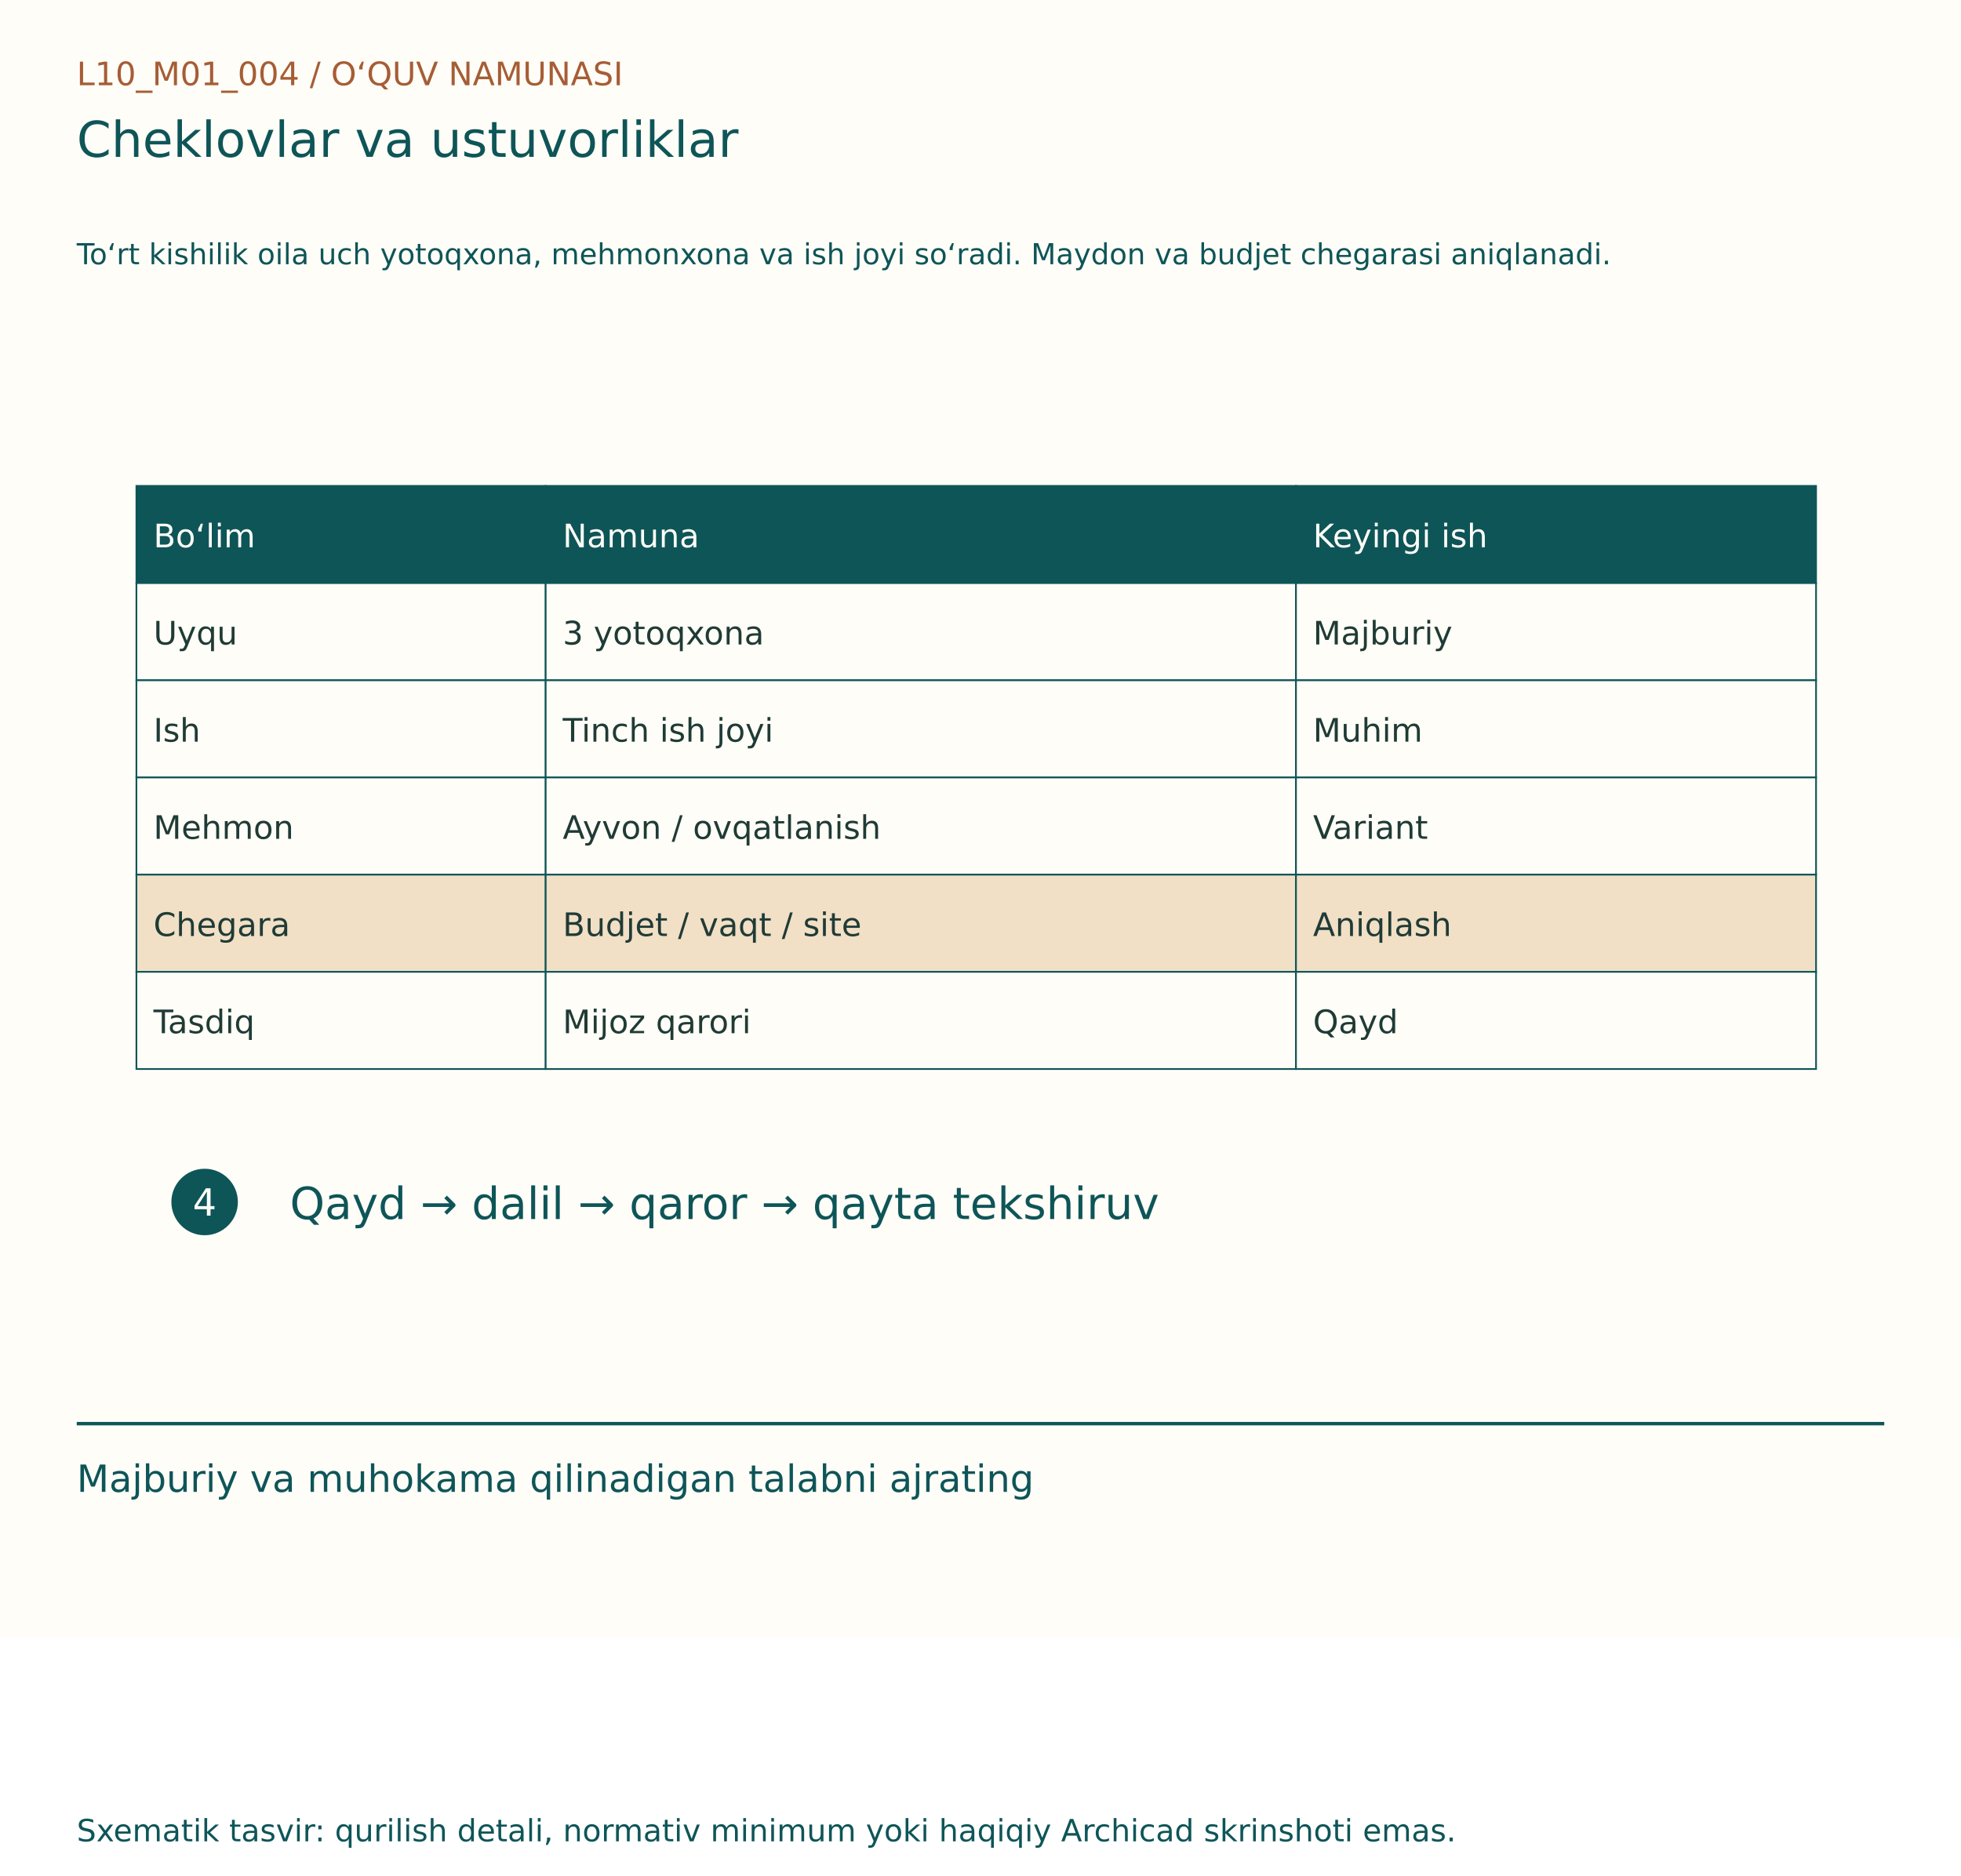
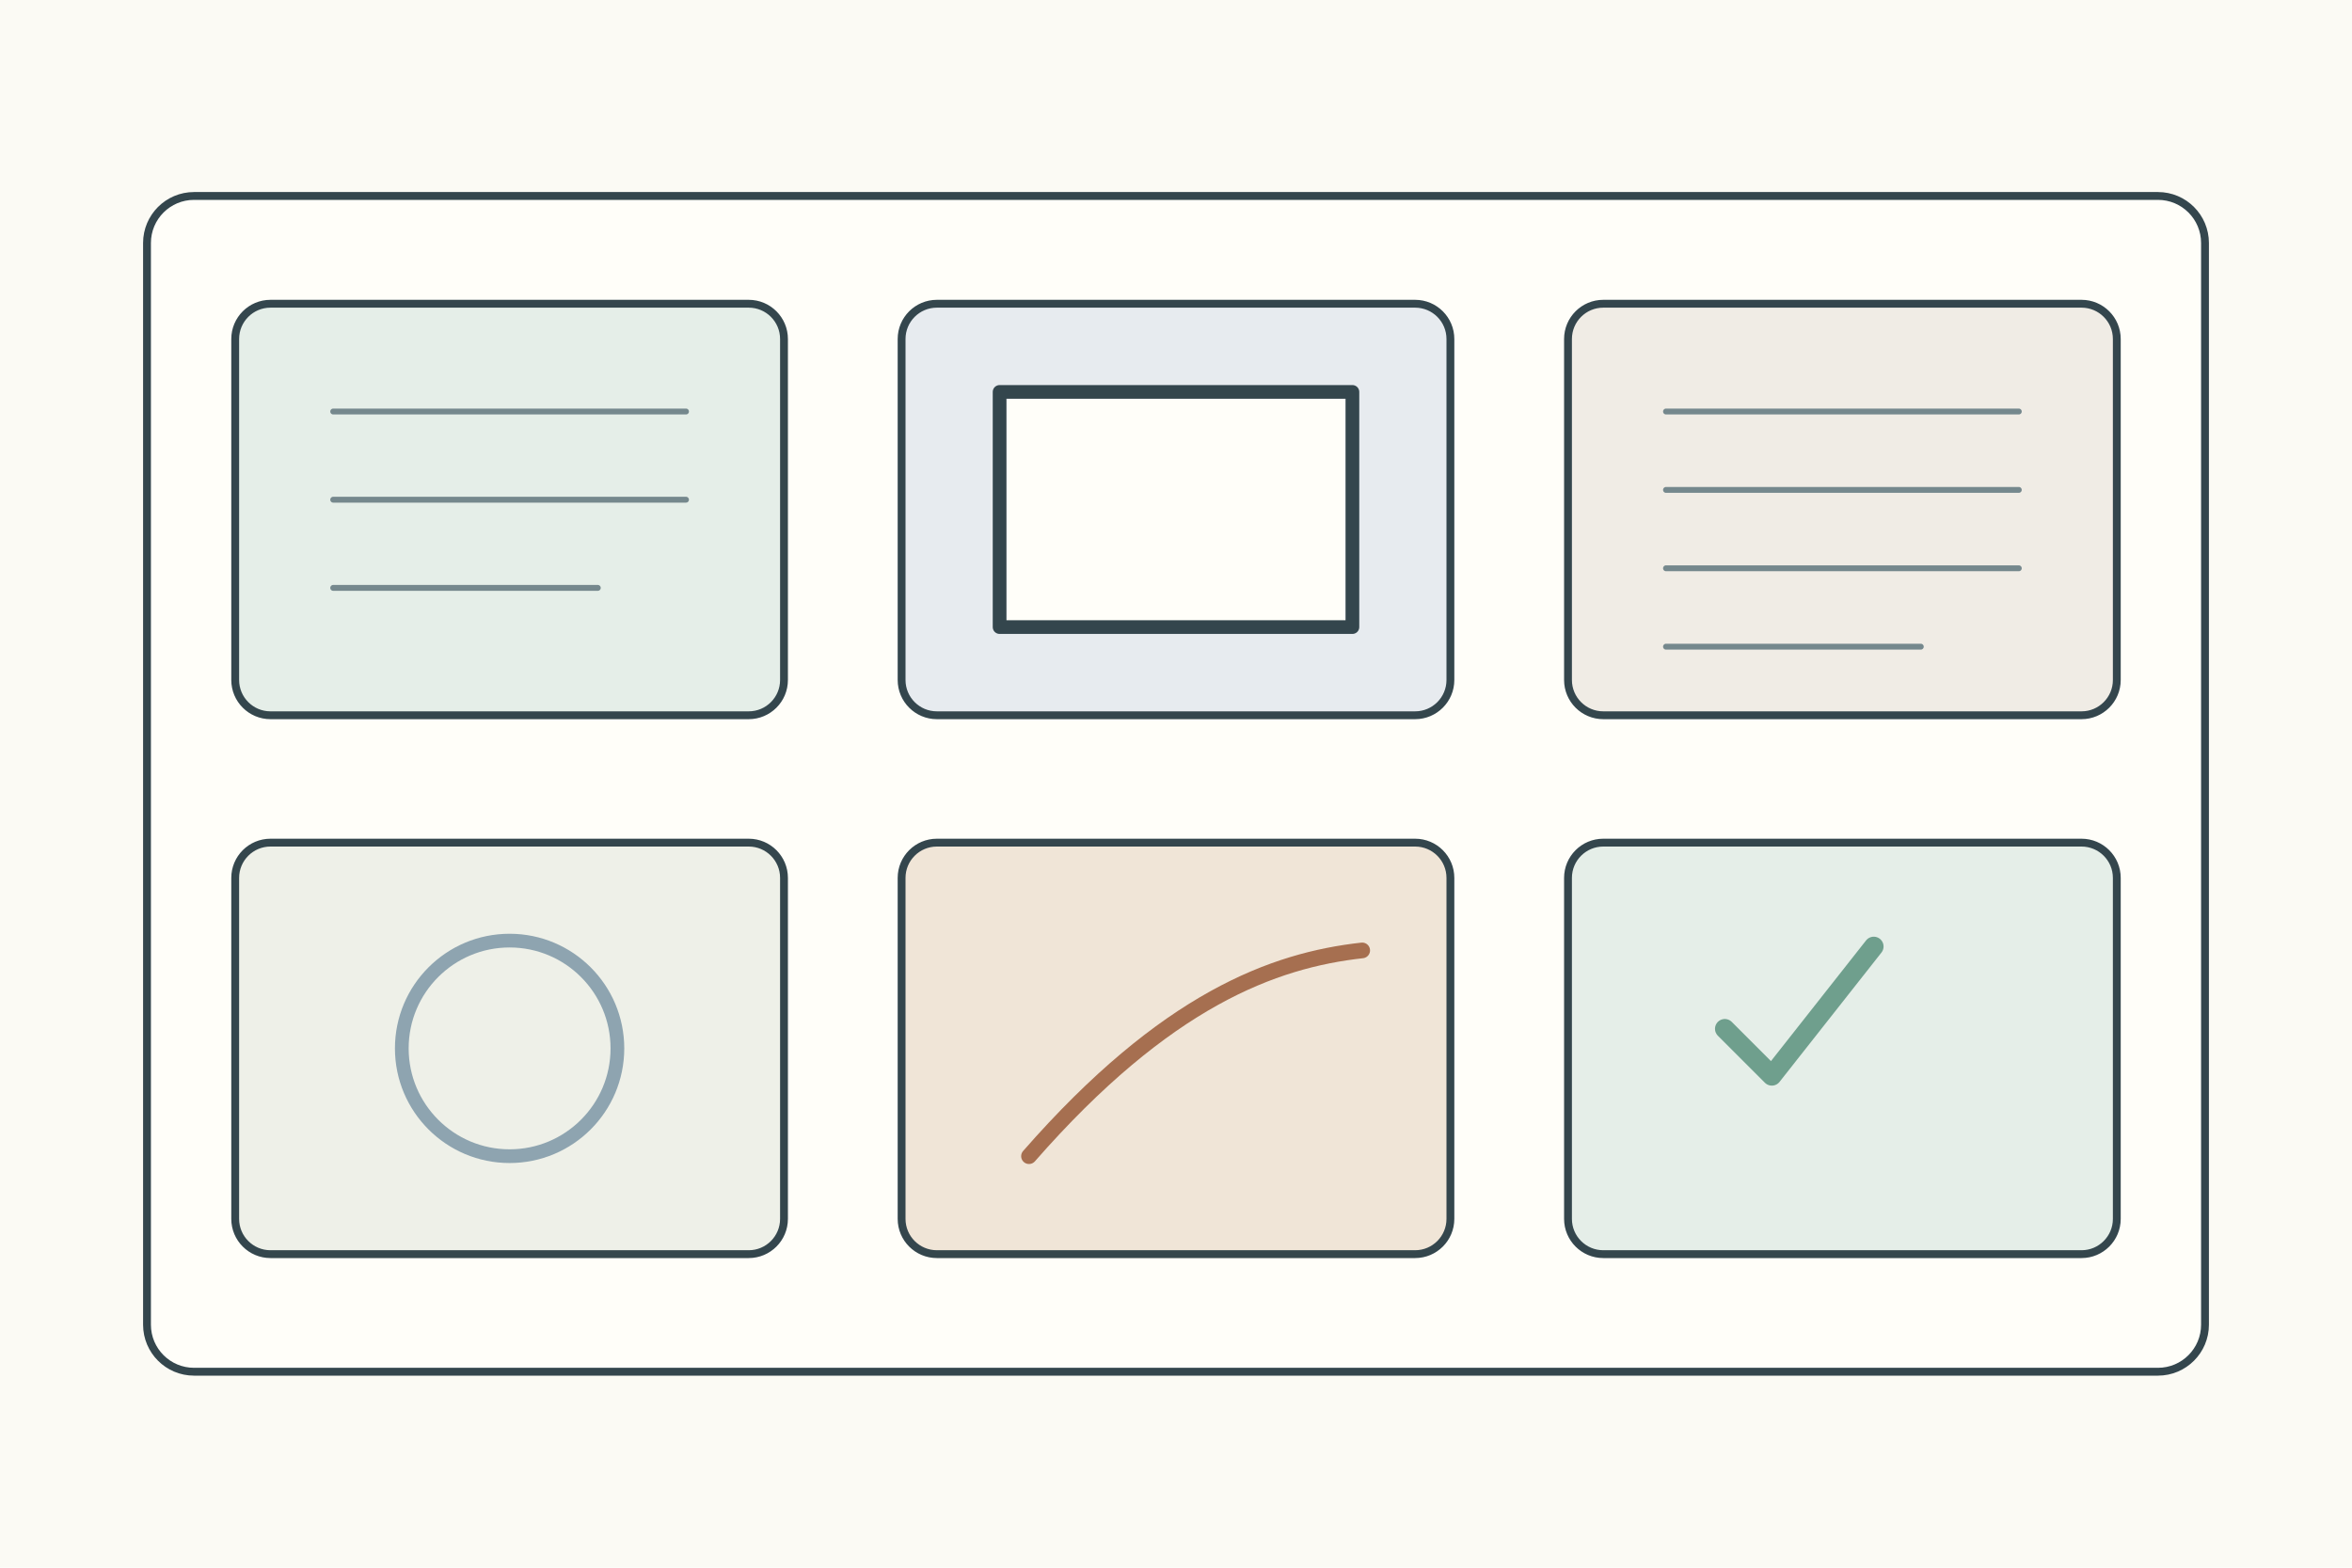
- <svg xmlns="http://www.w3.org/2000/svg" width="1150" height="1100" viewBox="0 0 1150 1100">
-   <rect width="1150" height="960" fill="#FFFDF7" />
-   <g font-family="DejaVu Sans, Segoe UI, sans-serif">
-     <text x="45" y="50" font-size="19" fill="#A65D35">L10_M01_004  /  O‘QUV NAMUNASI</text>
-     <text x="45" y="92" font-size="29" fill="#0E5558">Cheklovlar va ustuvorliklar</text>
-     <text x="45" y="155" font-size="17" fill="#0E5558">To‘rt kishilik oila uch yotoqxona, mehmonxona va ish joyi so‘radi. Maydon va budjet chegarasi aniqlanadi.</text>
-     <g transform="translate(0,80)">
-       <rect x="80" y="205" width="240" height="57" fill="#0E5558" stroke="#0E5558" stroke-width="1" />
-       <text x="90" y="241" font-size="19" fill="#FFFDF7">Bo‘lim</text>
-       <rect x="320" y="205" width="440" height="57" fill="#0E5558" stroke="#0E5558" stroke-width="1" />
-       <text x="330" y="241" font-size="19" fill="#FFFDF7">Namuna</text>
-       <rect x="760" y="205" width="305" height="57" fill="#0E5558" stroke="#0E5558" stroke-width="1" />
-       <text x="770" y="241" font-size="19" fill="#FFFDF7">Keyingi ish</text>
-       <rect x="80" y="262" width="240" height="57" fill="#FFFDF7" stroke="#0E5558" stroke-width="1" />
-       <text x="90" y="298" font-size="19" fill="#203B36">Uyqu</text>
-       <rect x="320" y="262" width="440" height="57" fill="#FFFDF7" stroke="#0E5558" stroke-width="1" />
-       <text x="330" y="298" font-size="19" fill="#203B36">3 yotoqxona</text>
-       <rect x="760" y="262" width="305" height="57" fill="#FFFDF7" stroke="#0E5558" stroke-width="1" />
-       <text x="770" y="298" font-size="19" fill="#203B36">Majburiy</text>
-       <rect x="80" y="319" width="240" height="57" fill="#FFFDF7" stroke="#0E5558" stroke-width="1" />
-       <text x="90" y="355" font-size="19" fill="#203B36">Ish</text>
-       <rect x="320" y="319" width="440" height="57" fill="#FFFDF7" stroke="#0E5558" stroke-width="1" />
-       <text x="330" y="355" font-size="19" fill="#203B36">Tinch ish joyi</text>
-       <rect x="760" y="319" width="305" height="57" fill="#FFFDF7" stroke="#0E5558" stroke-width="1" />
-       <text x="770" y="355" font-size="19" fill="#203B36">Muhim</text>
-       <rect x="80" y="376" width="240" height="57" fill="#FFFDF7" stroke="#0E5558" stroke-width="1" />
-       <text x="90" y="412" font-size="19" fill="#203B36">Mehmon</text>
-       <rect x="320" y="376" width="440" height="57" fill="#FFFDF7" stroke="#0E5558" stroke-width="1" />
-       <text x="330" y="412" font-size="19" fill="#203B36">Ayvon / ovqatlanish</text>
-       <rect x="760" y="376" width="305" height="57" fill="#FFFDF7" stroke="#0E5558" stroke-width="1" />
-       <text x="770" y="412" font-size="19" fill="#203B36">Variant</text>
-       <rect x="80" y="433" width="240" height="57" fill="#F1DFC6" stroke="#0E5558" stroke-width="1" />
-       <text x="90" y="469" font-size="19" fill="#203B36">Chegara</text>
-       <rect x="320" y="433" width="440" height="57" fill="#F1DFC6" stroke="#0E5558" stroke-width="1" />
-       <text x="330" y="469" font-size="19" fill="#203B36">Budjet / vaqt / site</text>
-       <rect x="760" y="433" width="305" height="57" fill="#F1DFC6" stroke="#0E5558" stroke-width="1" />
-       <text x="770" y="469" font-size="19" fill="#203B36">Aniqlash</text>
-       <rect x="80" y="490" width="240" height="57" fill="#FFFDF7" stroke="#0E5558" stroke-width="1" />
-       <text x="90" y="526" font-size="19" fill="#203B36">Tasdiq</text>
-       <rect x="320" y="490" width="440" height="57" fill="#FFFDF7" stroke="#0E5558" stroke-width="1" />
-       <text x="330" y="526" font-size="19" fill="#203B36">Mijoz qarori</text>
-       <rect x="760" y="490" width="305" height="57" fill="#FFFDF7" stroke="#0E5558" stroke-width="1" />
-       <text x="770" y="526" font-size="19" fill="#203B36">Qayd</text>
-       <circle cx="120" cy="625" r="18" fill="#0E5558" stroke="#0E5558" stroke-width="3" />
-       <text x="113" y="633" font-size="22" fill="#FFFDF7">4</text>
-       <text x="170" y="635" font-size="26" fill="#0E5558">Qayd → dalil → qaror → qayta tekshiruv</text>
+ <svg xmlns="http://www.w3.org/2000/svg" width="1200" height="800">
+   <rect width="1200" height="800" fill="#fbfaf4" />
+   <g stroke="#34464d" stroke-width="4" fill="none" stroke-linecap="round" stroke-linejoin="round">
+     <g transform="translate(75 100)">
+       <rect width="1050" height="600" rx="24" fill="#fffef9" />
+       <g transform="translate(45 55)">
+         <rect width="280" height="210" rx="18" fill="#e5eee8" />
+         <path d="M50 55h180M50 100h180M50 145h135" stroke="#75888d" stroke-width="3" />
+       </g>
+       <g transform="translate(385 55)">
+         <rect width="280" height="210" rx="18" fill="#e7ebef" />
+         <rect x="50" y="45" width="180" height="120" fill="#fffef9" stroke-width="7" />
+       </g>
+       <g transform="translate(725 55)">
+         <rect width="280" height="210" rx="18" fill="#f0ece5" />
+         <path d="M50 55h180M50 95h180M50 135h180M50 175h130" stroke="#75888d" stroke-width="3" />
+       </g>
+       <g transform="translate(45 330)">
+         <rect width="280" height="210" rx="18" fill="#eef0e8" />
+         <circle cx="140" cy="105" r="55" fill="none" stroke="#8ea4b0" stroke-width="7" />
+       </g>
+       <g transform="translate(385 330)">
+         <rect width="280" height="210" rx="18" fill="#f0e5d7" />
+         <path d="M65 160c70-80 125-100 170-105" stroke="#a66f50" stroke-width="8" />
+       </g>
+       <g transform="translate(725 330)">
+         <rect width="280" height="210" rx="18" fill="#e5eee8" />
+         <path d="M80 95l24 24 52-66" stroke="#6f9f8d" stroke-width="10" />
+       </g>
    </g>
-     <line x1="45" y1="835" x2="1105" y2="835" stroke="#0E5558" stroke-width="2" />
-     <text x="45" y="875" font-size="22" fill="#0E5558">Majburiy va muhokama qilinadigan talabni ajrating</text>
-     <text x="45" y="1080" font-size="18" fill="#0E5558">Sxematik tasvir: qurilish detali, normativ minimum yoki haqiqiy Archicad skrinshoti emas.</text>
  </g>
</svg>
